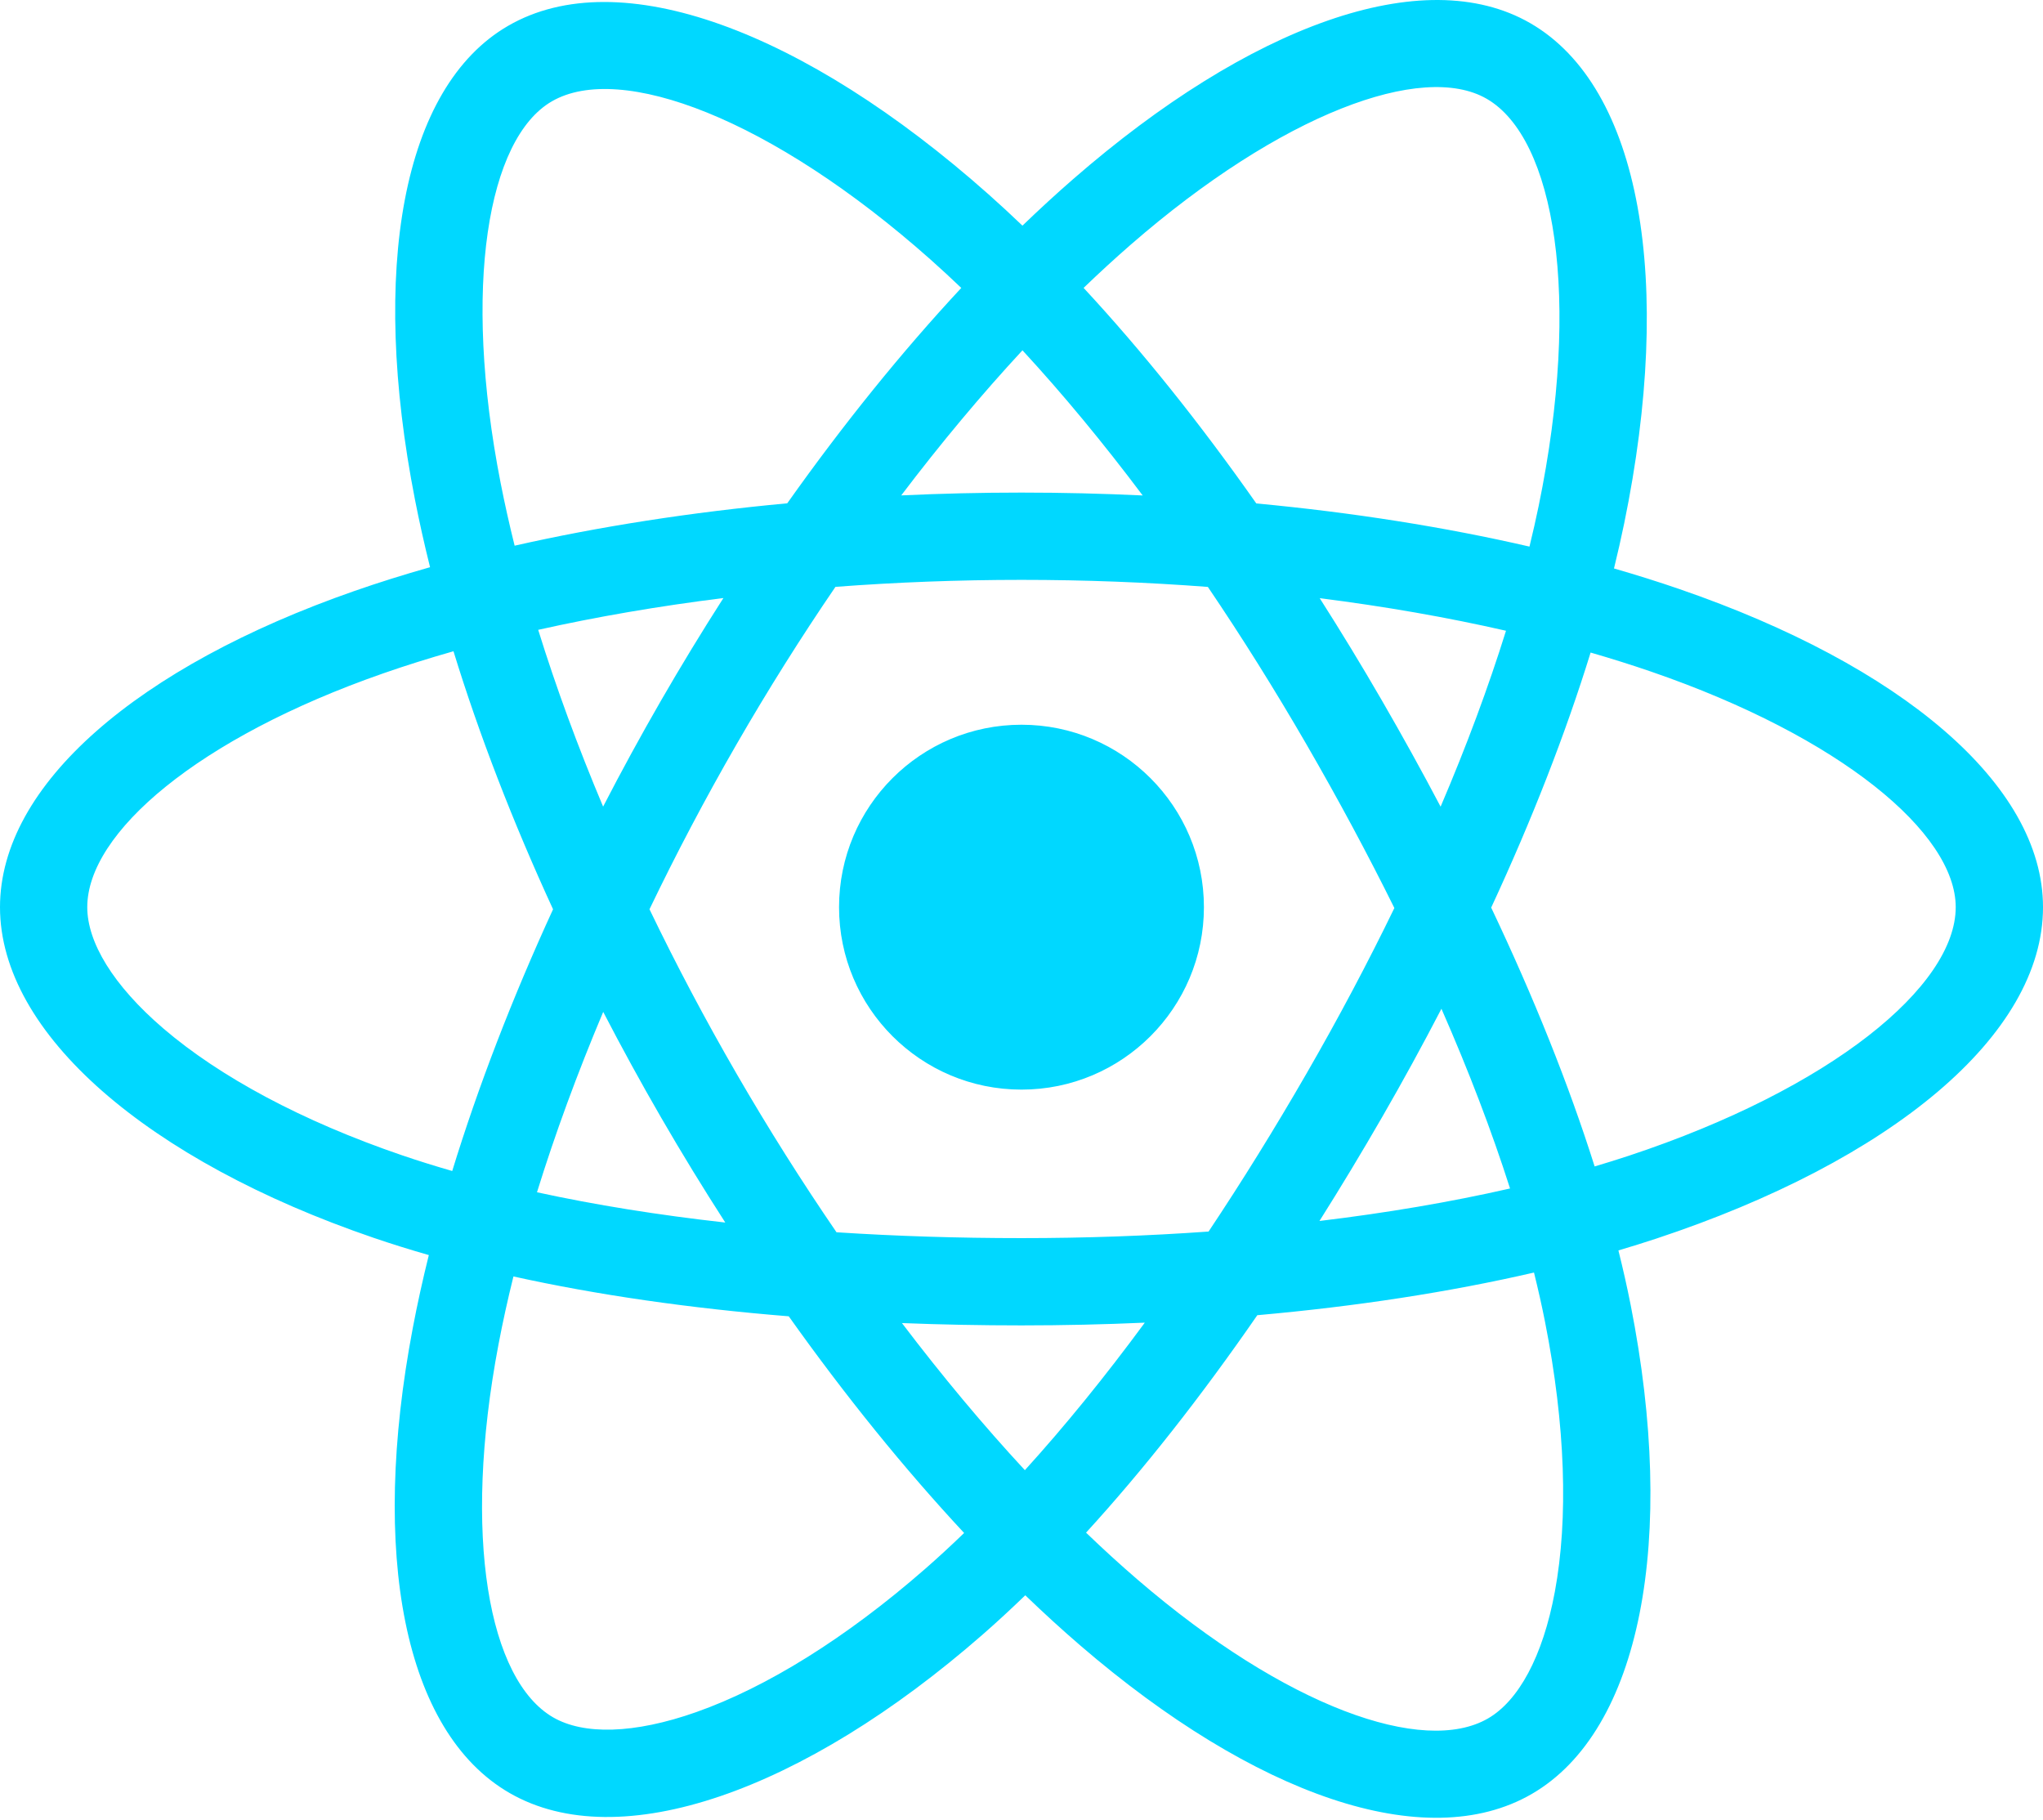
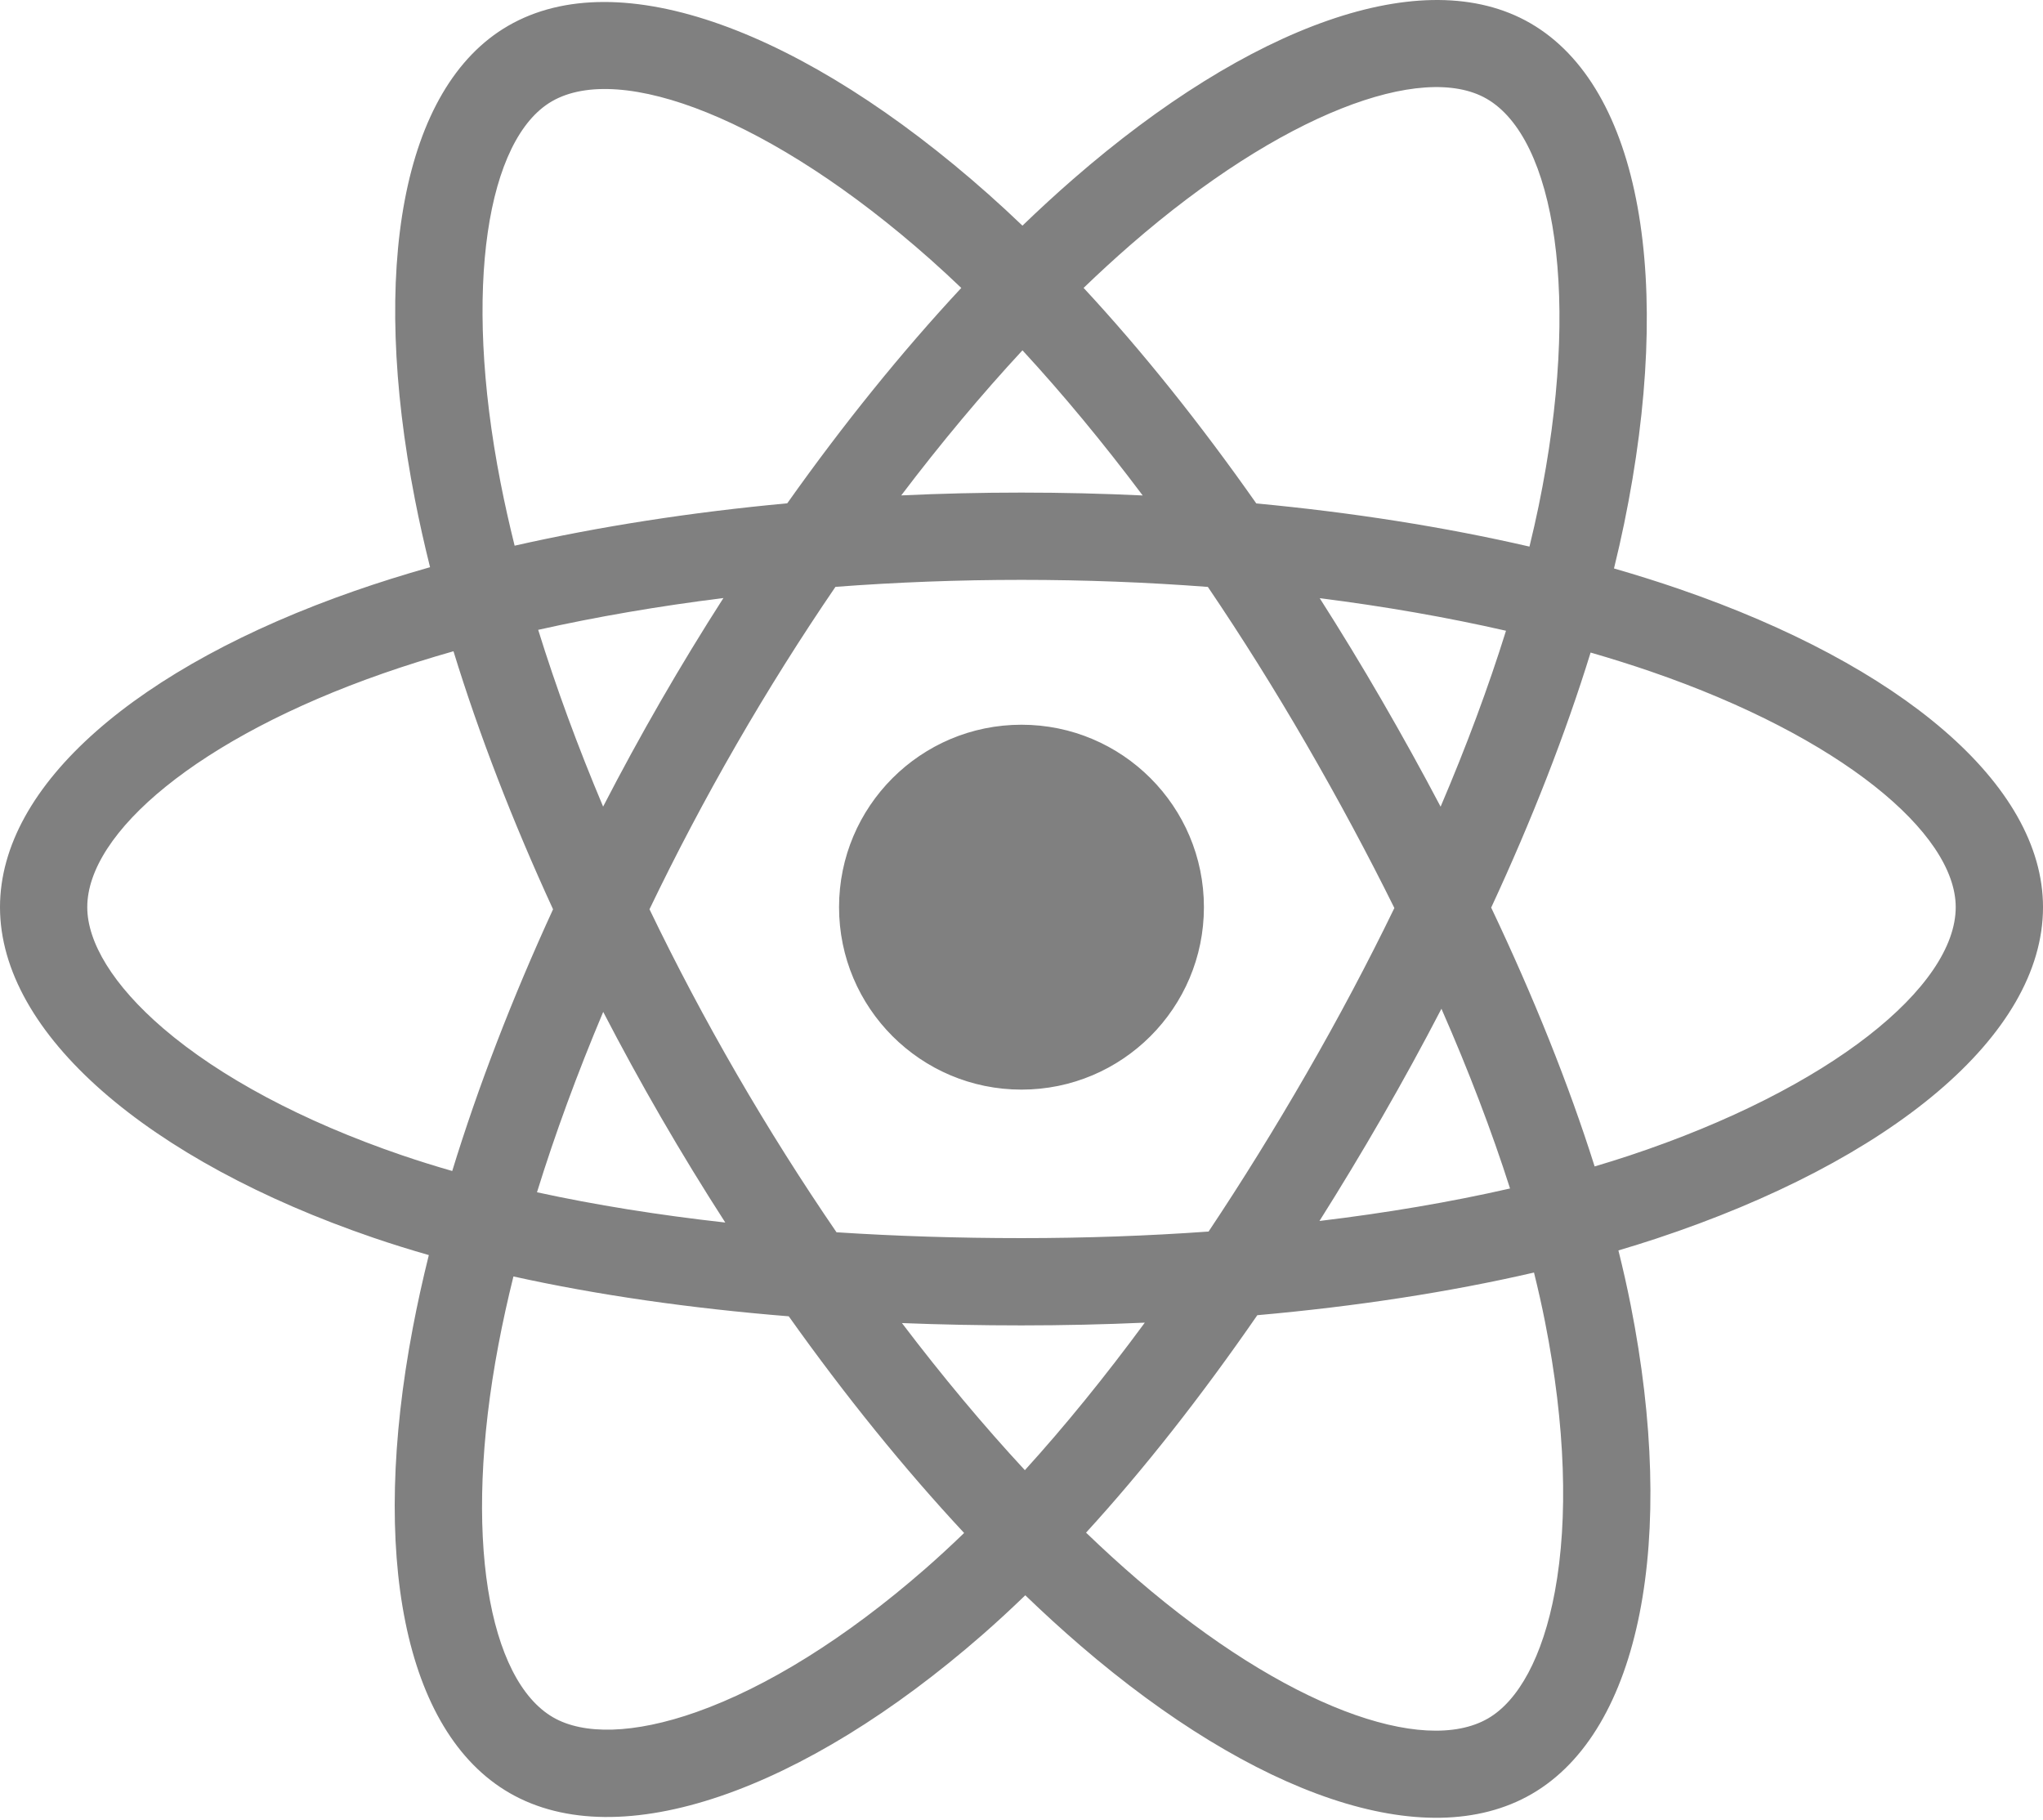
<svg xmlns="http://www.w3.org/2000/svg" height="228" preserveAspectRatio="xMidYMid" viewBox="0 0 256 228" width="256">
-   <path d="m210.483 73.824c-2.656-.914-5.408-1.779-8.241-2.597.466-1.901.893-3.777 1.273-5.621 6.238-30.281 2.159-54.676-11.768-62.707-13.355-7.701-35.196.329-57.254 19.525-2.121 1.846-4.248 3.8-6.374 5.849-1.417-1.355-2.831-2.665-4.242-3.917-23.118-20.526-46.29-29.177-60.204-21.122-13.342 7.724-17.293 30.657-11.678 59.355.542 2.772 1.176 5.603 1.893 8.481-3.28.931-6.446 1.923-9.475 2.979-27.103 9.449-44.413 24.259-44.413 39.62 0 15.865 18.582 31.778 46.812 41.427 2.228.761 4.539 1.481 6.922 2.165-.773 3.113-1.446 6.163-2.01 9.138-5.354 28.2-1.173 50.591 12.134 58.266 13.745 7.926 36.812-.221 59.273-19.855 1.775-1.552 3.557-3.198 5.342-4.923 2.313 2.228 4.623 4.336 6.921 6.314 21.757 18.722 43.245 26.283 56.539 18.586 13.731-7.949 18.193-32.003 12.4-61.268-.442-2.235-.957-4.518-1.536-6.842 1.62-.479 3.21-.973 4.761-1.487 29.348-9.724 48.443-25.443 48.443-41.52 0-15.417-17.868-30.326-45.517-39.844zm-6.365 70.984c-1.4.463-2.836.911-4.3 1.346-3.24-10.257-7.613-21.163-12.964-32.432 5.106-11 9.31-21.767 12.459-31.958 2.619.758 5.161 1.557 7.61 2.401 23.69 8.155 38.14 20.213 38.14 29.504 0 9.896-15.606 22.743-40.946 31.14zm-10.514 20.834c2.562 12.941 2.928 24.641 1.231 33.787-1.525 8.219-4.591 13.698-8.382 15.893-8.068 4.67-25.321-1.4-43.927-17.412-2.133-1.835-4.282-3.795-6.437-5.87 7.213-7.889 14.423-17.061 21.459-27.246 12.376-1.098 24.068-2.894 34.671-5.345.522 2.107.986 4.173 1.386 6.193zm-106.328 48.873c-7.882 2.784-14.16 2.863-17.955.675-8.075-4.657-11.432-22.636-6.853-46.752.524-2.762 1.149-5.599 1.868-8.499 10.487 2.319 22.093 3.988 34.499 4.993 7.083 9.967 14.501 19.128 21.976 27.15-1.633 1.577-3.26 3.078-4.878 4.492-9.932 8.682-19.886 14.842-28.657 17.94zm-36.928-69.768c-12.483-4.266-22.792-9.812-29.858-15.863-6.349-5.438-9.555-10.836-9.555-15.216 0-9.322 13.898-21.212 37.077-29.293 2.812-.981 5.757-1.905 8.812-2.773 3.203 10.42 7.406 21.315 12.477 32.332-5.137 11.18-9.399 22.249-12.634 32.791-2.178-.626-4.288-1.285-6.319-1.979zm12.378-84.259c-4.811-24.587-1.616-43.135 6.425-47.79 8.564-4.958 27.503 2.111 47.463 19.835 1.276 1.133 2.557 2.318 3.841 3.545-7.438 7.987-14.788 17.079-21.808 26.987-12.04 1.116-23.565 2.909-34.161 5.309-.666-2.68-1.256-5.313-1.76-7.887zm110.427 27.267c-2.533-4.375-5.134-8.647-7.785-12.803 8.168 1.033 15.994 2.403 23.343 4.081-2.206 7.071-4.956 14.465-8.194 22.044-2.322-4.409-4.778-8.854-7.365-13.322zm-45.032-43.861c5.044 5.465 10.096 11.566 15.065 18.187-5.007-.236-10.076-.36-15.187-.36-5.063 0-10.094.12-15.07.353 4.974-6.559 10.069-12.652 15.192-18.18zm-45.32 43.937c-2.53 4.388-4.941 8.809-7.227 13.238-3.185-7.553-5.909-14.98-8.135-22.151 7.304-1.635 15.093-2.971 23.209-3.984-2.688 4.194-5.31 8.497-7.848 12.897zm8.081 65.352c-8.385-.936-16.291-2.203-23.594-3.793 2.261-7.299 5.046-14.885 8.298-22.601 2.292 4.426 4.712 8.849 7.258 13.246h0c2.593 4.48 5.28 8.868 8.038 13.147zm37.541 31.03c-5.183-5.593-10.353-11.779-15.403-18.433 4.902.192 9.899.291 14.978.291 5.218 0 10.376-.118 15.453-.344-4.985 6.774-10.019 12.97-15.029 18.486zm52.198-57.817c3.422 7.799 6.306 15.345 8.596 22.52-7.423 1.693-15.436 3.057-23.88 4.071 2.658-4.211 5.281-8.557 7.859-13.026 2.608-4.522 5.084-9.051 7.425-13.564zm-16.898 8.101c-4.002 6.939-8.11 13.562-12.281 19.815-7.597.543-15.445.823-23.444.823-7.967 0-15.716-.247-23.178-.732-4.339-6.334-8.537-12.978-12.513-19.846h.001c-3.966-6.85-7.616-13.757-10.923-20.626 3.306-6.885 6.947-13.8 10.89-20.638l-.001.001c3.953-6.856 8.114-13.467 12.413-19.761 7.613-.576 15.421-.876 23.311-.876h0c7.926 0 15.743.303 23.354.883 4.233 6.249 8.366 12.838 12.335 19.695 4.014 6.934 7.701 13.803 11.036 20.54-3.325 6.853-7.004 13.792-11 20.722zm22.56-122.124c8.573 4.944 11.906 24.881 6.52 51.026-.344 1.668-.73 3.367-1.151 5.089-10.621-2.451-22.154-4.274-34.229-5.407-7.034-10.017-14.324-19.124-21.641-27.008 1.967-1.892 3.932-3.697 5.888-5.4 18.9-16.448 36.564-22.941 44.612-18.3zm-58.285 78.435c12.625 0 22.86 10.234 22.86 22.86 0 12.625-10.235 22.86-22.86 22.86-12.625 0-22.86-10.235-22.86-22.86 0-12.625 10.235-22.86 22.86-22.86z" fill="#00d8ff" />
+   <path d="m210.483 73.824c-2.656-.914-5.408-1.779-8.241-2.597.466-1.901.893-3.777 1.273-5.621 6.238-30.281 2.159-54.676-11.768-62.707-13.355-7.701-35.196.329-57.254 19.525-2.121 1.846-4.248 3.8-6.374 5.849-1.417-1.355-2.831-2.665-4.242-3.917-23.118-20.526-46.29-29.177-60.204-21.122-13.342 7.724-17.293 30.657-11.678 59.355.542 2.772 1.176 5.603 1.893 8.481-3.28.931-6.446 1.923-9.475 2.979-27.103 9.449-44.413 24.259-44.413 39.62 0 15.865 18.582 31.778 46.812 41.427 2.228.761 4.539 1.481 6.922 2.165-.773 3.113-1.446 6.163-2.01 9.138-5.354 28.2-1.173 50.591 12.134 58.266 13.745 7.926 36.812-.221 59.273-19.855 1.775-1.552 3.557-3.198 5.342-4.923 2.313 2.228 4.623 4.336 6.921 6.314 21.757 18.722 43.245 26.283 56.539 18.586 13.731-7.949 18.193-32.003 12.4-61.268-.442-2.235-.957-4.518-1.536-6.842 1.62-.479 3.21-.973 4.761-1.487 29.348-9.724 48.443-25.443 48.443-41.52 0-15.417-17.868-30.326-45.517-39.844zm-6.365 70.984c-1.4.463-2.836.911-4.3 1.346-3.24-10.257-7.613-21.163-12.964-32.432 5.106-11 9.31-21.767 12.459-31.958 2.619.758 5.161 1.557 7.61 2.401 23.69 8.155 38.14 20.213 38.14 29.504 0 9.896-15.606 22.743-40.946 31.14zm-10.514 20.834c2.562 12.941 2.928 24.641 1.231 33.787-1.525 8.219-4.591 13.698-8.382 15.893-8.068 4.67-25.321-1.4-43.927-17.412-2.133-1.835-4.282-3.795-6.437-5.87 7.213-7.889 14.423-17.061 21.459-27.246 12.376-1.098 24.068-2.894 34.671-5.345.522 2.107.986 4.173 1.386 6.193zm-106.328 48.873c-7.882 2.784-14.16 2.863-17.955.675-8.075-4.657-11.432-22.636-6.853-46.752.524-2.762 1.149-5.599 1.868-8.499 10.487 2.319 22.093 3.988 34.499 4.993 7.083 9.967 14.501 19.128 21.976 27.15-1.633 1.577-3.26 3.078-4.878 4.492-9.932 8.682-19.886 14.842-28.657 17.94zm-36.928-69.768c-12.483-4.266-22.792-9.812-29.858-15.863-6.349-5.438-9.555-10.836-9.555-15.216 0-9.322 13.898-21.212 37.077-29.293 2.812-.981 5.757-1.905 8.812-2.773 3.203 10.42 7.406 21.315 12.477 32.332-5.137 11.18-9.399 22.249-12.634 32.791-2.178-.626-4.288-1.285-6.319-1.979zm12.378-84.259c-4.811-24.587-1.616-43.135 6.425-47.79 8.564-4.958 27.503 2.111 47.463 19.835 1.276 1.133 2.557 2.318 3.841 3.545-7.438 7.987-14.788 17.079-21.808 26.987-12.04 1.116-23.565 2.909-34.161 5.309-.666-2.68-1.256-5.313-1.76-7.887zm110.427 27.267c-2.533-4.375-5.134-8.647-7.785-12.803 8.168 1.033 15.994 2.403 23.343 4.081-2.206 7.071-4.956 14.465-8.194 22.044-2.322-4.409-4.778-8.854-7.365-13.322zm-45.032-43.861c5.044 5.465 10.096 11.566 15.065 18.187-5.007-.236-10.076-.36-15.187-.36-5.063 0-10.094.12-15.07.353 4.974-6.559 10.069-12.652 15.192-18.18zm-45.32 43.937c-2.53 4.388-4.941 8.809-7.227 13.238-3.185-7.553-5.909-14.98-8.135-22.151 7.304-1.635 15.093-2.971 23.209-3.984-2.688 4.194-5.31 8.497-7.848 12.897zm8.081 65.352c-8.385-.936-16.291-2.203-23.594-3.793 2.261-7.299 5.046-14.885 8.298-22.601 2.292 4.426 4.712 8.849 7.258 13.246h0c2.593 4.48 5.28 8.868 8.038 13.147zm37.541 31.03c-5.183-5.593-10.353-11.779-15.403-18.433 4.902.192 9.899.291 14.978.291 5.218 0 10.376-.118 15.453-.344-4.985 6.774-10.019 12.97-15.029 18.486zm52.198-57.817c3.422 7.799 6.306 15.345 8.596 22.52-7.423 1.693-15.436 3.057-23.88 4.071 2.658-4.211 5.281-8.557 7.859-13.026 2.608-4.522 5.084-9.051 7.425-13.564zm-16.898 8.101c-4.002 6.939-8.11 13.562-12.281 19.815-7.597.543-15.445.823-23.444.823-7.967 0-15.716-.247-23.178-.732-4.339-6.334-8.537-12.978-12.513-19.846h.001c-3.966-6.85-7.616-13.757-10.923-20.626 3.306-6.885 6.947-13.8 10.89-20.638l-.001.001c3.953-6.856 8.114-13.467 12.413-19.761 7.613-.576 15.421-.876 23.311-.876h0c7.926 0 15.743.303 23.354.883 4.233 6.249 8.366 12.838 12.335 19.695 4.014 6.934 7.701 13.803 11.036 20.54-3.325 6.853-7.004 13.792-11 20.722zm22.56-122.124c8.573 4.944 11.906 24.881 6.52 51.026-.344 1.668-.73 3.367-1.151 5.089-10.621-2.451-22.154-4.274-34.229-5.407-7.034-10.017-14.324-19.124-21.641-27.008 1.967-1.892 3.932-3.697 5.888-5.4 18.9-16.448 36.564-22.941 44.612-18.3zm-58.285 78.435c12.625 0 22.86 10.234 22.86 22.86 0 12.625-10.235 22.86-22.86 22.86-12.625 0-22.86-10.235-22.86-22.86 0-12.625 10.235-22.86 22.86-22.86z" fill="grey" />
</svg>
